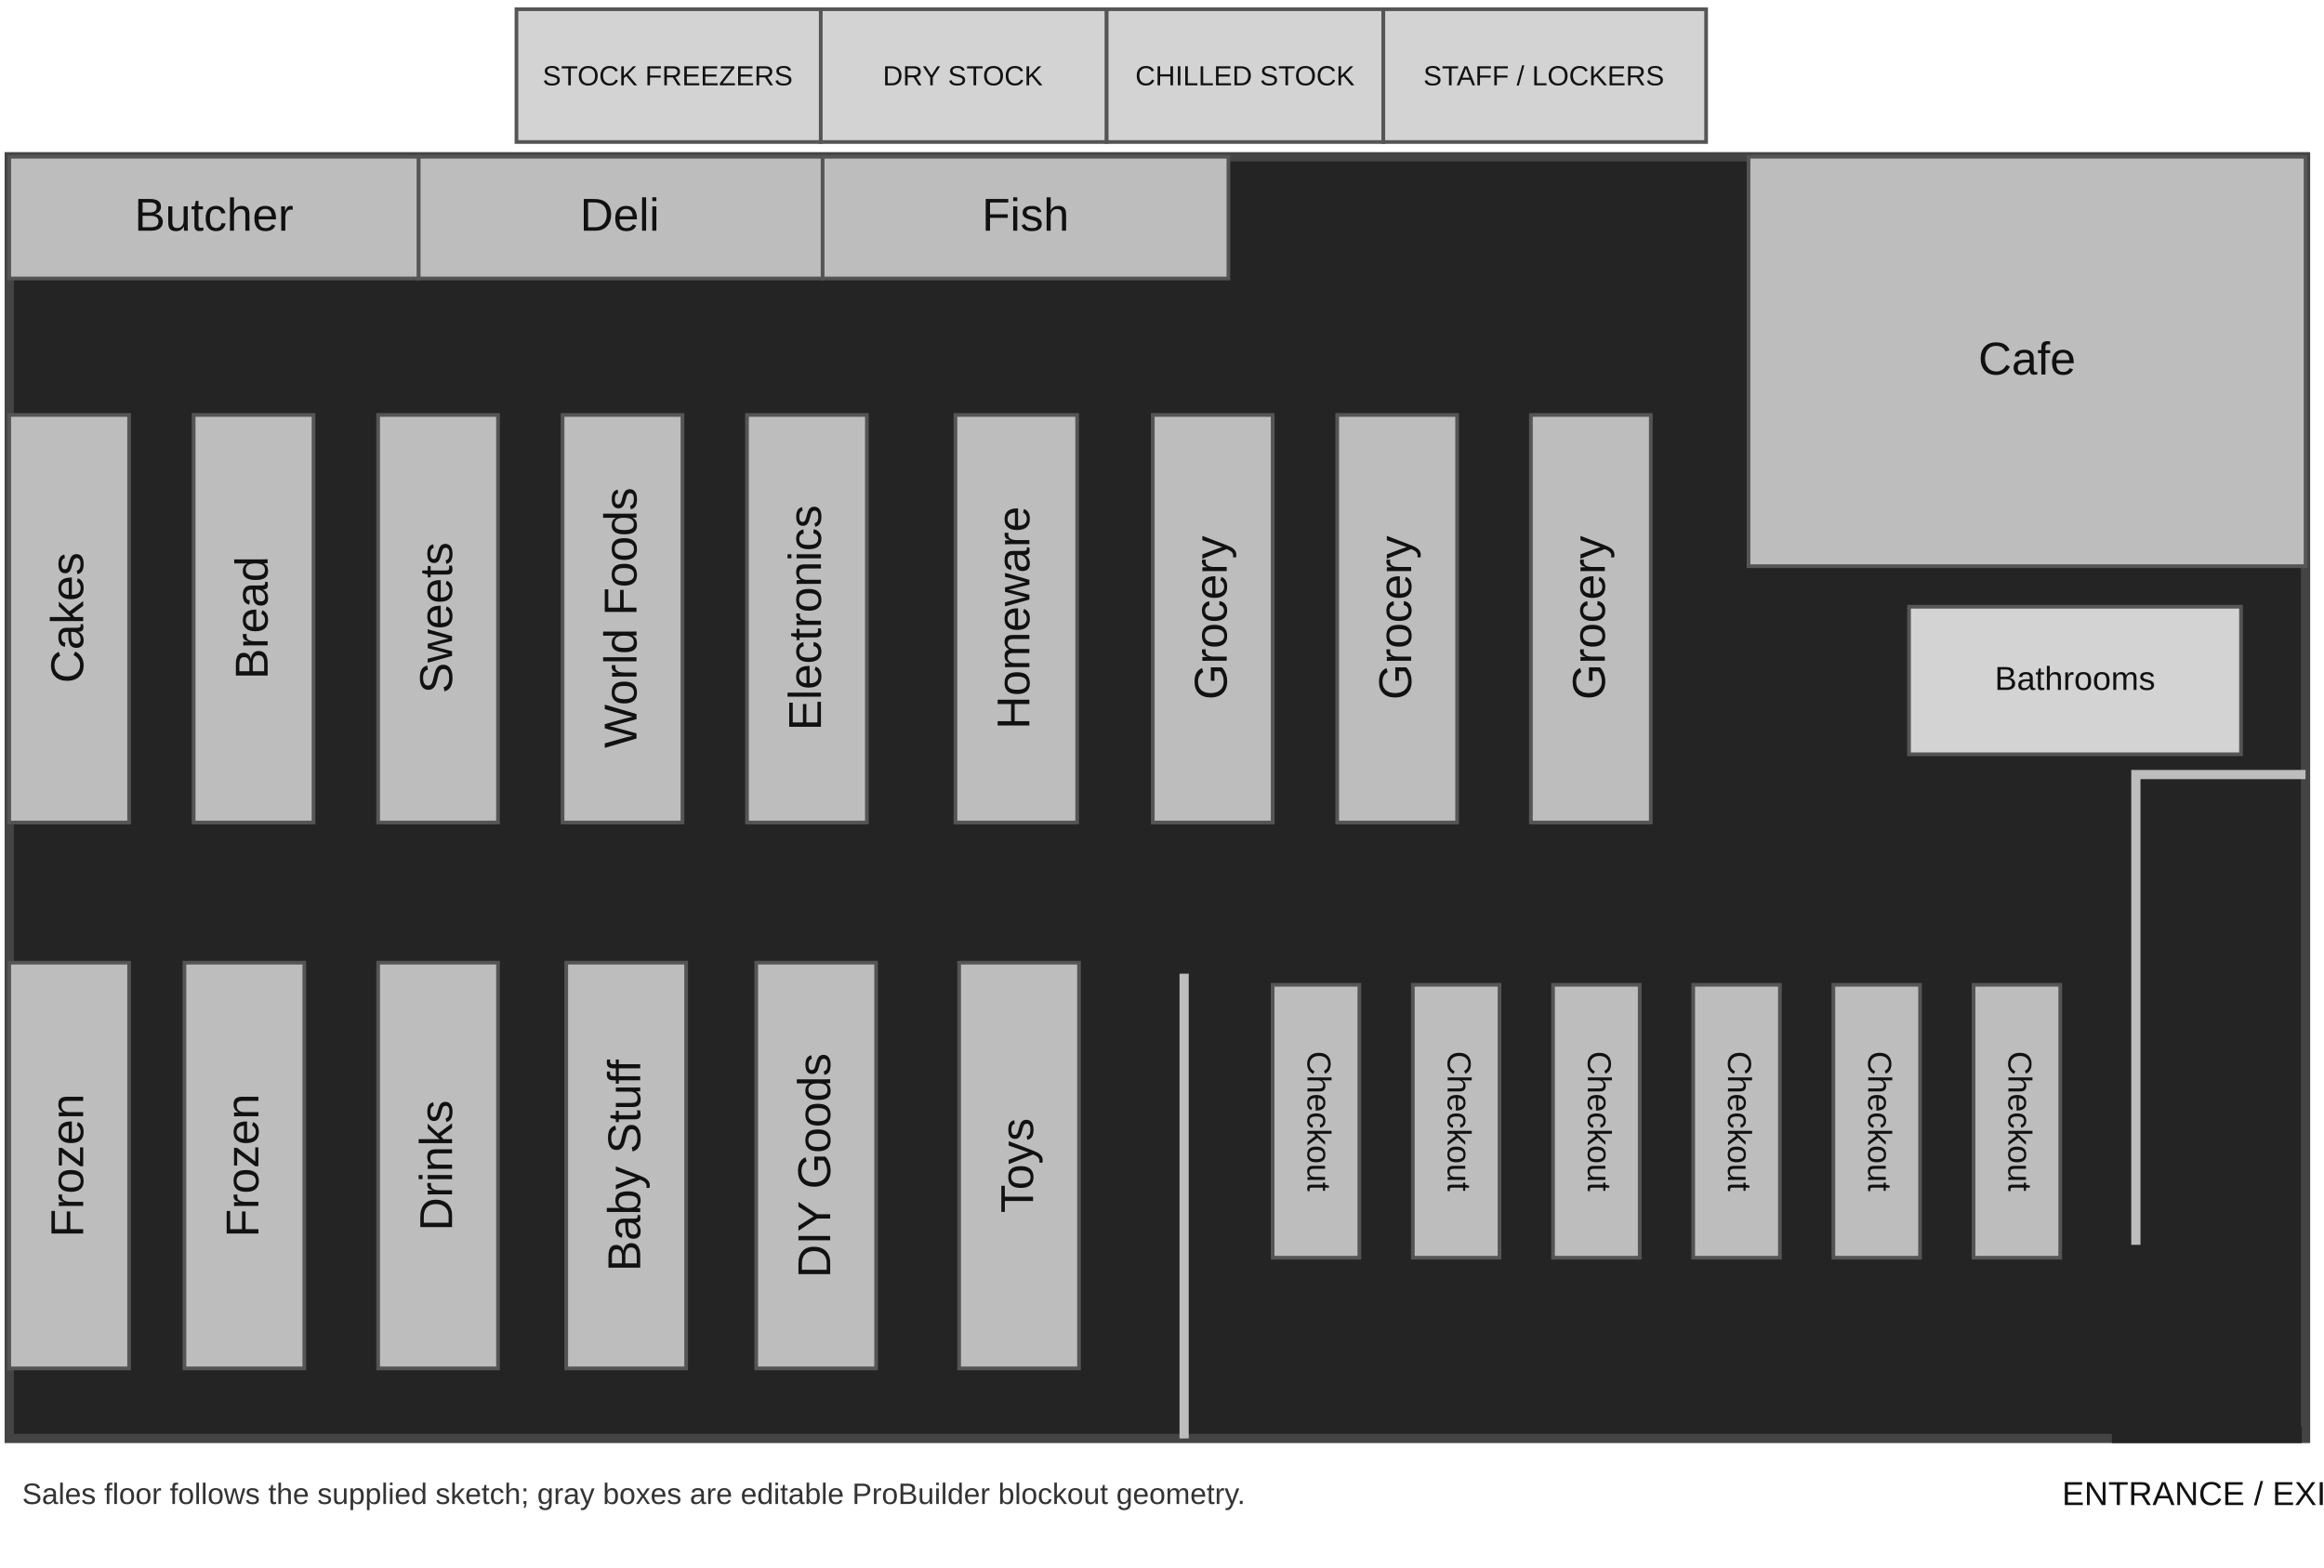
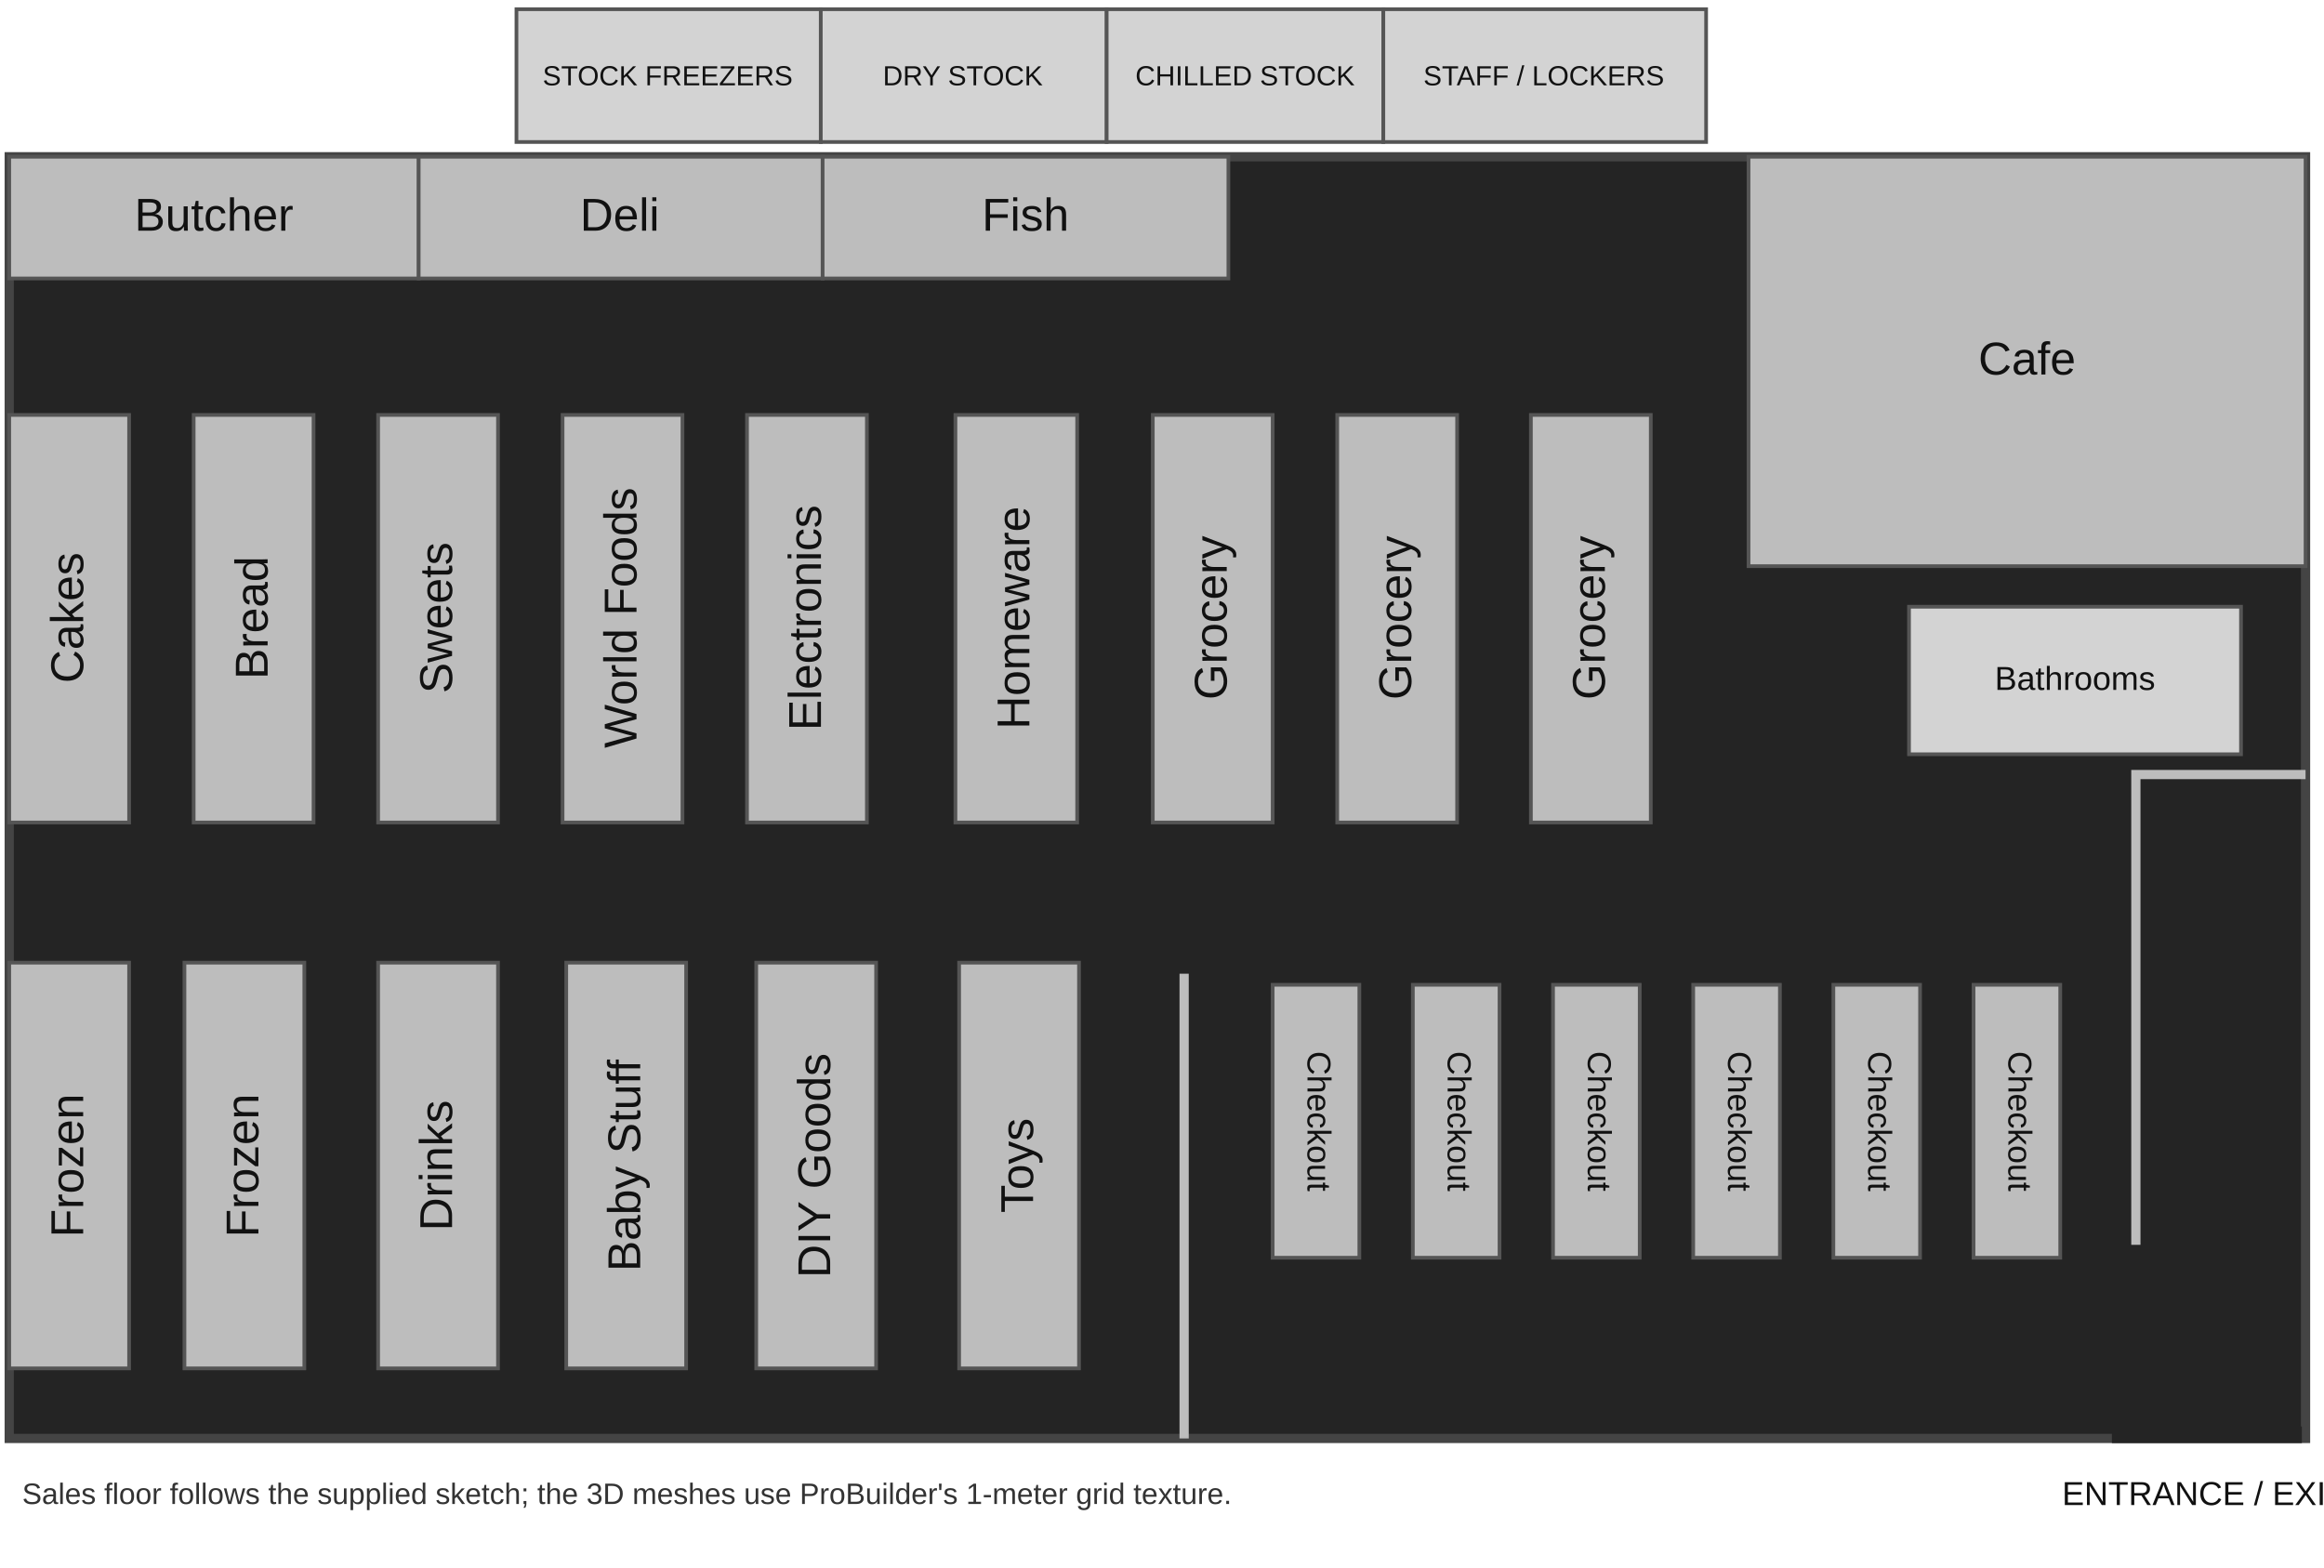
<svg xmlns="http://www.w3.org/2000/svg" viewBox="0 0 1260 850" role="img" aria-labelledby="title desc">
  <style>
    text { font-family: Arial, sans-serif; fill: #111; text-anchor: middle; dominant-baseline: middle; }
    .zone { fill: #bdbdbd; stroke: #555; stroke-width: 2; }
    .support { fill: #d3d3d3; stroke: #555; stroke-width: 2; }
    .label { font-size: 25px; }
    .small { font-size: 18px; }
    .tiny { font-size: 15px; }
  </style>
  <rect x="5" y="85" width="1245" height="695" fill="#242424" stroke="#444" stroke-width="5" />
  <rect class="support" x="280" y="5" width="165" height="72" />
  <text class="tiny" x="362" y="42">STOCK FREEZERS</text>
  <rect class="support" x="445" y="5" width="155" height="72" />
  <text class="tiny" x="522" y="42">DRY STOCK</text>
  <rect class="support" x="600" y="5" width="150" height="72" />
  <text class="tiny" x="675" y="42">CHILLED STOCK</text>
  <rect class="support" x="750" y="5" width="175" height="72" />
  <text class="tiny" x="837" y="42">STAFF / LOCKERS</text>
  <rect class="zone" x="5" y="85" width="222" height="66" />
  <text class="label" x="116" y="118">Butcher</text>
  <rect class="zone" x="227" y="85" width="219" height="66" />
  <text class="label" x="336" y="118">Deli</text>
  <rect class="zone" x="446" y="85" width="220" height="66" />
  <text class="label" x="556" y="118">Fish</text>
  <rect class="zone" x="948" y="85" width="302" height="222" />
  <text class="label" x="1099" y="196">Cafe</text>
  <rect class="zone" x="5" y="225" width="65" height="221" />
  <text class="label" x="38" y="335" transform="rotate(-90 38 335)">Cakes</text>
  <rect class="zone" x="105" y="225" width="65" height="221" />
  <text class="label" x="138" y="335" transform="rotate(-90 138 335)">Bread</text>
  <rect class="zone" x="205" y="225" width="65" height="221" />
  <text class="label" x="238" y="335" transform="rotate(-90 238 335)">Sweets</text>
  <rect class="zone" x="305" y="225" width="65" height="221" />
  <text class="label" x="338" y="335" transform="rotate(-90 338 335)">World Foods</text>
  <rect class="zone" x="405" y="225" width="65" height="221" />
  <text class="label" x="438" y="335" transform="rotate(-90 438 335)">Electronics</text>
  <rect class="zone" x="518" y="225" width="66" height="221" />
  <text class="label" x="551" y="335" transform="rotate(-90 551 335)">Homeware</text>
  <rect class="zone" x="625" y="225" width="65" height="221" />
  <text class="label" x="658" y="335" transform="rotate(-90 658 335)">Grocery</text>
  <rect class="zone" x="725" y="225" width="65" height="221" />
  <text class="label" x="758" y="335" transform="rotate(-90 758 335)">Grocery</text>
  <rect class="zone" x="830" y="225" width="65" height="221" />
  <text class="label" x="863" y="335" transform="rotate(-90 863 335)">Grocery</text>
  <rect class="zone" x="5" y="522" width="65" height="220" />
  <text class="label" x="38" y="632" transform="rotate(-90 38 632)">Frozen</text>
  <rect class="zone" x="100" y="522" width="65" height="220" />
  <text class="label" x="133" y="632" transform="rotate(-90 133 632)">Frozen</text>
  <rect class="zone" x="205" y="522" width="65" height="220" />
  <text class="label" x="238" y="632" transform="rotate(-90 238 632)">Drinks</text>
  <rect class="zone" x="307" y="522" width="65" height="220" />
  <text class="label" x="340" y="632" transform="rotate(-90 340 632)">Baby Stuff</text>
  <rect class="zone" x="410" y="522" width="65" height="220" />
  <text class="label" x="443" y="632" transform="rotate(-90 443 632)">DIY Goods</text>
  <rect class="zone" x="520" y="522" width="65" height="220" />
  <text class="label" x="553" y="632" transform="rotate(-90 553 632)">Toys</text>
  <path d="M 642 528 V 780" fill="none" stroke="#bdbdbd" stroke-width="5" />
  <rect class="zone" x="690" y="534" width="47" height="148" />
  <text class="small" x="714" y="608" transform="rotate(90 714 608)">Checkout</text>
  <rect class="zone" x="766" y="534" width="47" height="148" />
  <text class="small" x="790" y="608" transform="rotate(90 790 608)">Checkout</text>
  <rect class="zone" x="842" y="534" width="47" height="148" />
  <text class="small" x="866" y="608" transform="rotate(90 866 608)">Checkout</text>
  <rect class="zone" x="918" y="534" width="47" height="148" />
  <text class="small" x="942" y="608" transform="rotate(90 942 608)">Checkout</text>
  <rect class="zone" x="994" y="534" width="47" height="148" />
  <text class="small" x="1018" y="608" transform="rotate(90 1018 608)">Checkout</text>
  <rect class="zone" x="1070" y="534" width="47" height="148" />
  <text class="small" x="1094" y="608" transform="rotate(90 1094 608)">Checkout</text>
  <rect class="support" x="1035" y="329" width="180" height="80" />
  <text class="small" x="1125" y="369">Bathrooms</text>
  <path d="M 1250 420 H 1158 V 675" fill="none" stroke="#bdbdbd" stroke-width="5" />
  <path d="M 1145 778 H 1248" fill="none" stroke="#242424" stroke-width="9" />
  <text class="small" x="1195" y="811">ENTRANCE / EXIT</text>
-   <text x="12" y="811" style="font-size:16px;fill:#333;text-anchor:start">Sales floor follows the supplied sketch; gray boxes are editable ProBuilder blockout geometry.</text>
+   <text x="12" y="811" style="font-size:16px;fill:#333;text-anchor:start">Sales floor follows the supplied sketch; the 3D meshes use ProBuilder's 1-meter grid texture.</text>
</svg>
